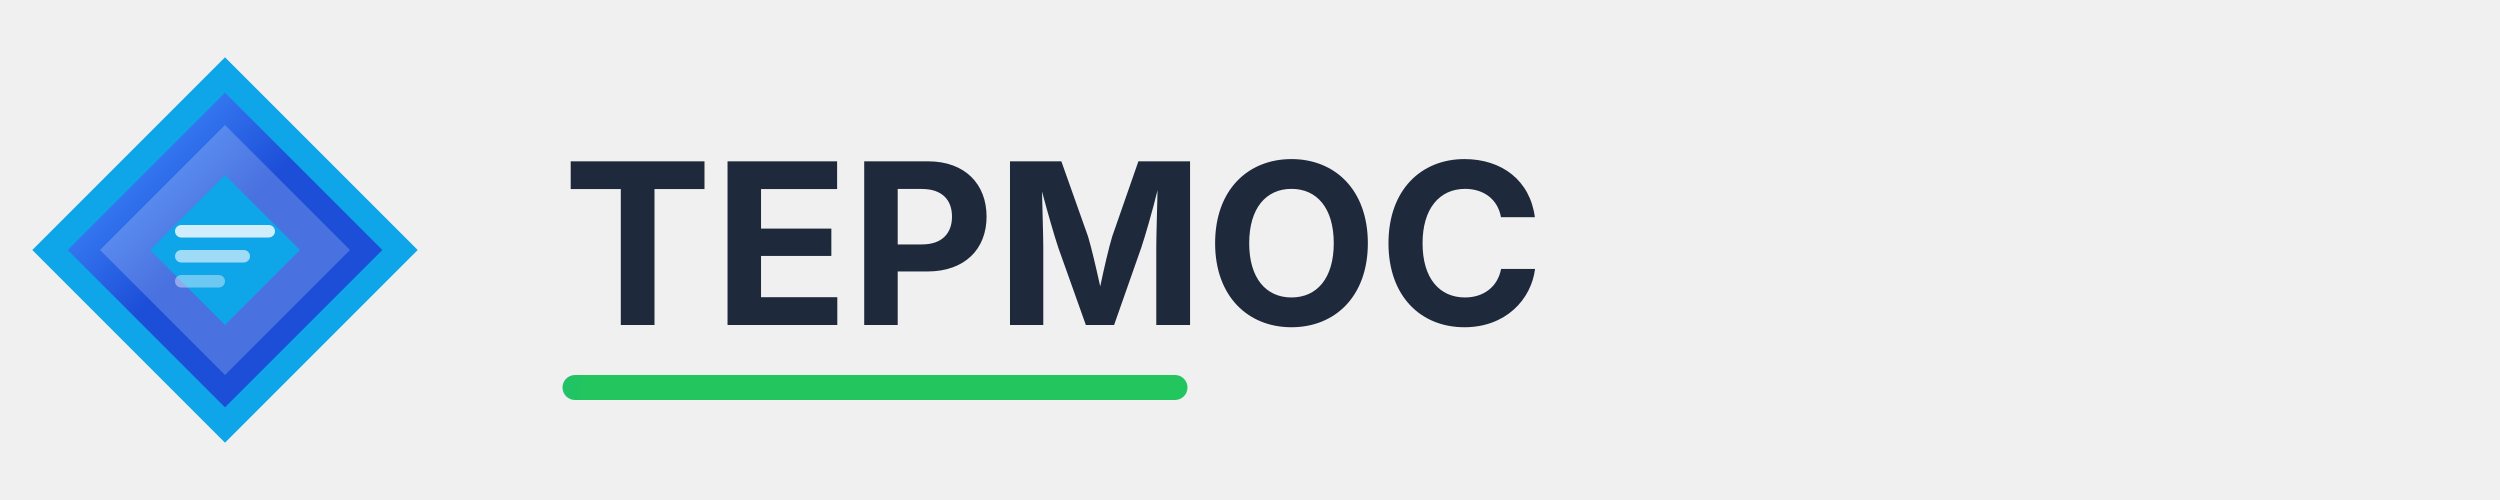
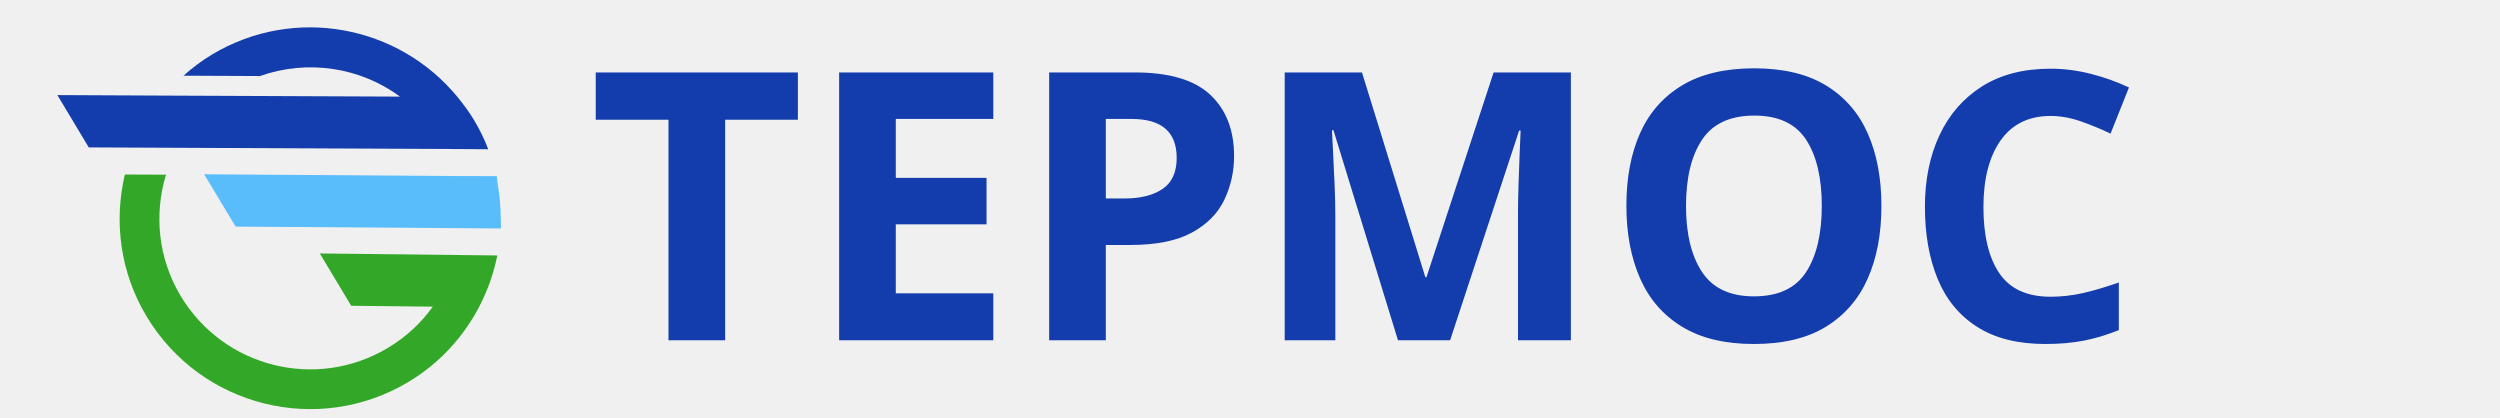
- <svg xmlns="http://www.w3.org/2000/svg" width="400" height="80" viewBox="0 0 400 80" fill="none">
-   <g transform="translate(4, 8)">
-     <path d="M32 4 L60 32 L32 60 L4 32 Z" fill="url(#diamond_gradient)" stroke="#0ea5e9" stroke-width="4" />
-     <path d="M32 12 L52 32 L32 52 L12 32 Z" fill="#ffffff" opacity="0.2" />
-     <path d="M32 20 L44 32 L32 44 L20 32 Z" fill="#0ea5e9" />
-     <rect x="24" y="28" width="16" height="2" rx="1" fill="#ffffff" opacity="0.8" />
-     <rect x="24" y="32" width="12" height="2" rx="1" fill="#ffffff" opacity="0.6" />
-     <rect x="24" y="36" width="8" height="2" rx="1" fill="#ffffff" opacity="0.4" />
+ <svg xmlns="http://www.w3.org/2000/svg" width="100%" height="100%" viewBox="0 0 2360 394" version="1.1" xml:space="preserve" style="fill-rule:evenodd;clip-rule:evenodd;stroke-linejoin:round;stroke-miterlimit:2;">
+   <g>
+     <g>
+       <g id="XMLID_4915_">
+         <path d="M222.435,213.909l212.75,1.479l37.646,0.292c0.167,-3.146 0.042,-7.25 -0.167,-11.729c-0.166,-9.604 -0.958,-19.188 -2.645,-28.729c-0.188,-1.73 -0.417,-3.292 -0.542,-4.563c-0.375,-2.75 -0.583,-4.396 -0.583,-4.396l-39.209,-0.062l-236.958,-1.688l29.708,49.396Z" style="fill:#59bcfb;fill-rule:nonzero;" />
+       </g>
+       <g id="XMLID_4914_">
+         <path d="M245.394,71.784c44.979,-15.937 94.604,-8.312 132.208,19.417l-168.313,-0.729l-54.395,-0.23l-100.73,-0.479l29.625,49.375l41.834,0.188l41.125,0.187l252.771,1.125l41.375,0.25c-3.584,-9.396 -8.084,-18.666 -13.459,-27.625c-4.687,-7.812 -10,-14.896 -15.562,-21.687c-55.729,-67.854 -154.104,-86.604 -231.688,-40.125c-9.791,5.875 -18.75,12.666 -26.958,20l72.167,0.333Z" style="fill:#133cac;fill-rule:nonzero;" />
+       </g>
+       <g id="XMLID_4911_">
+         <path d="M138.373,298.701c51.187,85.312 161.937,113 247.25,61.812c29.375,-17.625 51.666,-42.333 66.5,-70.5c8.104,-15.416 13.896,-31.854 17.354,-48.875l-38.146,-0.416l-129.437,-1.459l29.625,49.375l77.083,0.854c-10.979,15.23 -25.104,28.521 -42.292,38.834c-67.604,40.562 -155.187,18.666 -195.75,-48.938c-21.562,-35.937 -25.104,-77.375 -13.875,-114.5l-14.687,-0.041l-24.146,-0.105c-10.396,44.063 -4.667,91.98 20.521,133.959Z" style="fill:#33a828;fill-rule:nonzero;" />
+       </g>
+     </g>
  </g>
-   <text x="90" y="52" font-family="Inter, -apple-system, BlinkMacSystemFont, sans-serif" font-size="36" font-weight="700" fill="#1e293b">ТЕРМОС</text>
-   <rect x="90" y="60" width="100" height="4" rx="2" fill="url(#text_gradient)" />
-   <defs>
-     <linearGradient id="diamond_gradient" x1="2" y1="2" x2="30" y2="30" gradientUnits="userSpaceOnUse">
-       <stop offset="0%" stop-color="#0ea5e9" />
-       <stop offset="50%" stop-color="#3b82f6" />
-       <stop offset="100%" stop-color="#1d4ed8" />
-     </linearGradient>
-     <linearGradient id="text_gradient" x1="45" y1="30" x2="95" y2="32" gradientUnits="userSpaceOnUse">
-       <stop offset="0%" stop-color="#0ea5e9" />
-       <stop offset="100%" stop-color="#22c55e" />
-     </linearGradient>
-   </defs>
+   <text x="555.296px" y="321.177px" style="font-family:'AHuxleyBold', 'a_Huxley', fantasy;font-weight:700;font-size:354.05px;fill:#133cac;">ТЕРМОС</text>
+   <rect x="0" y="0" width="2359.44" height="393.484" style="fill:none;" />
</svg>
